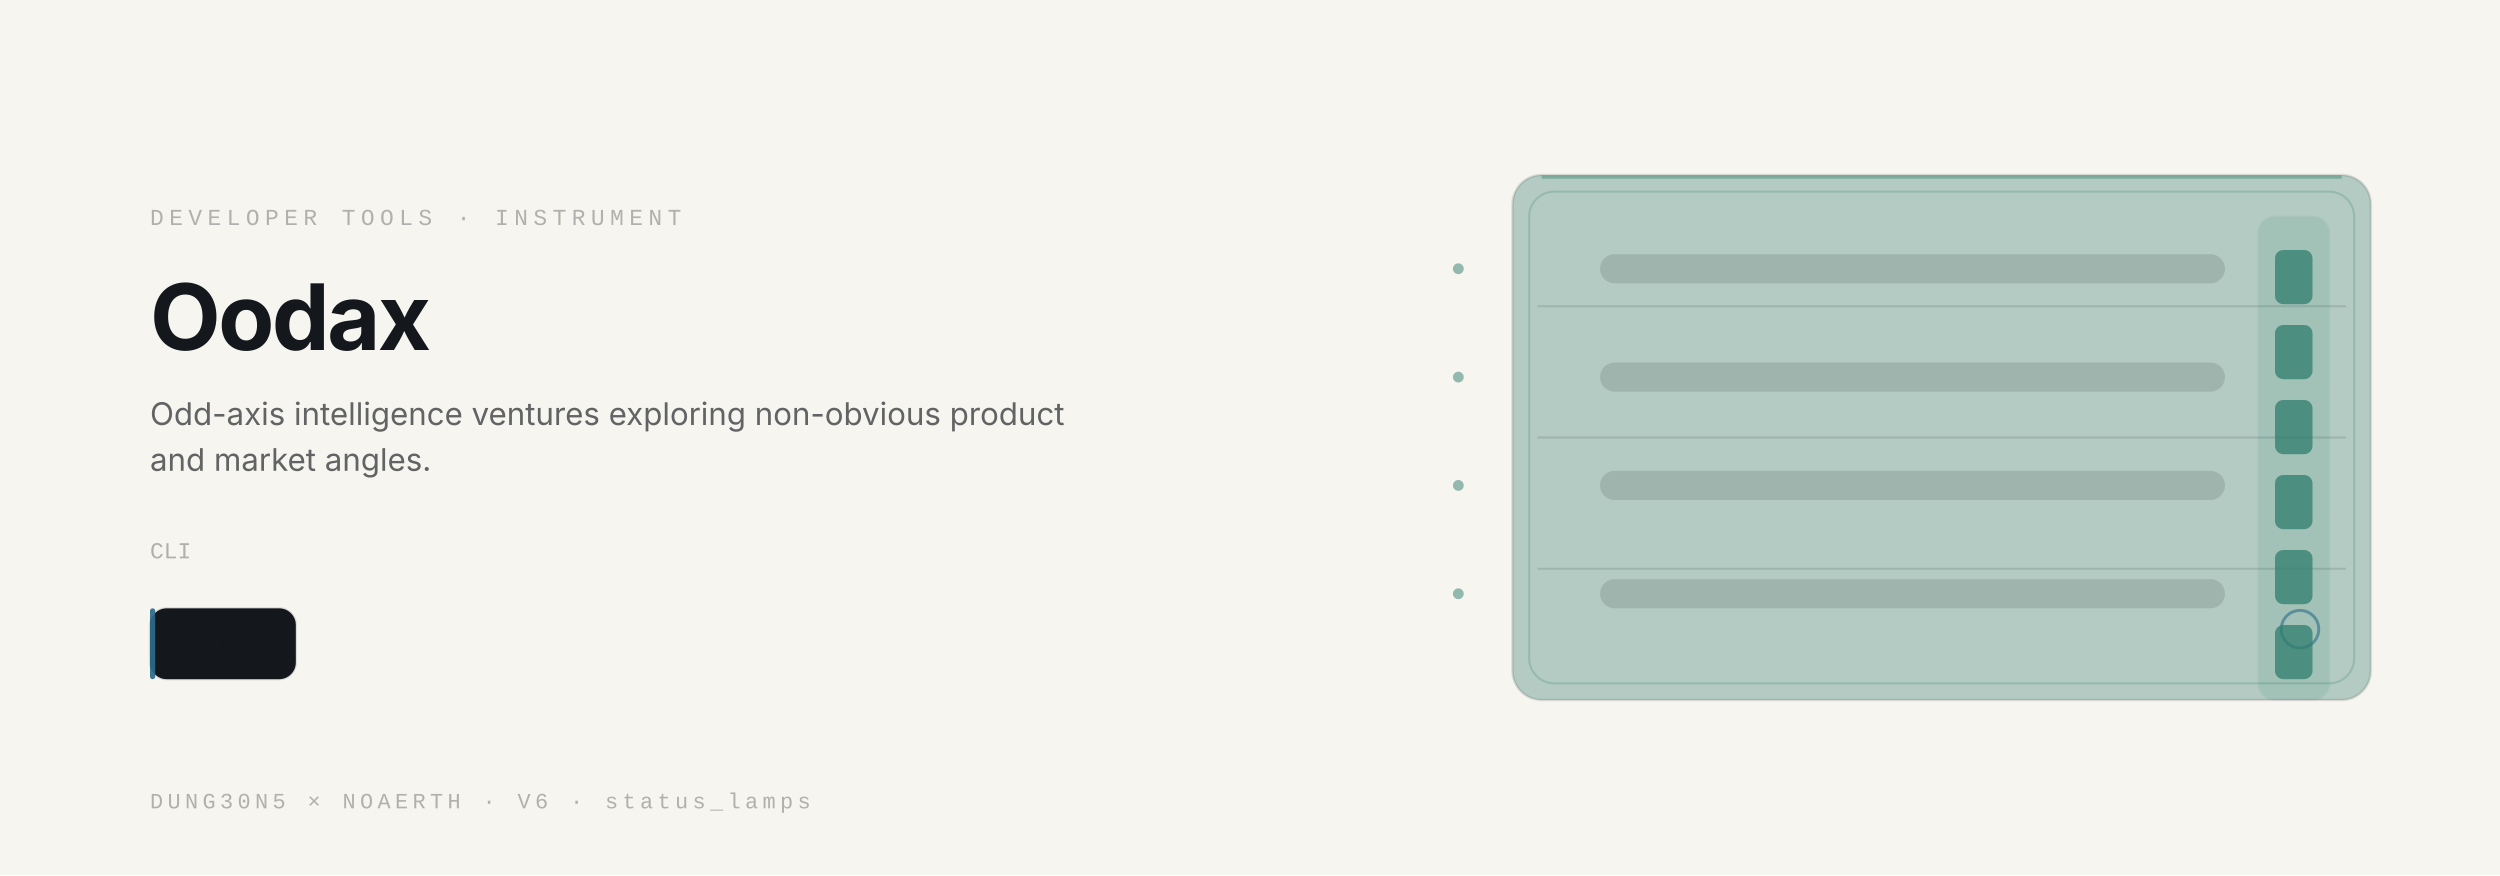
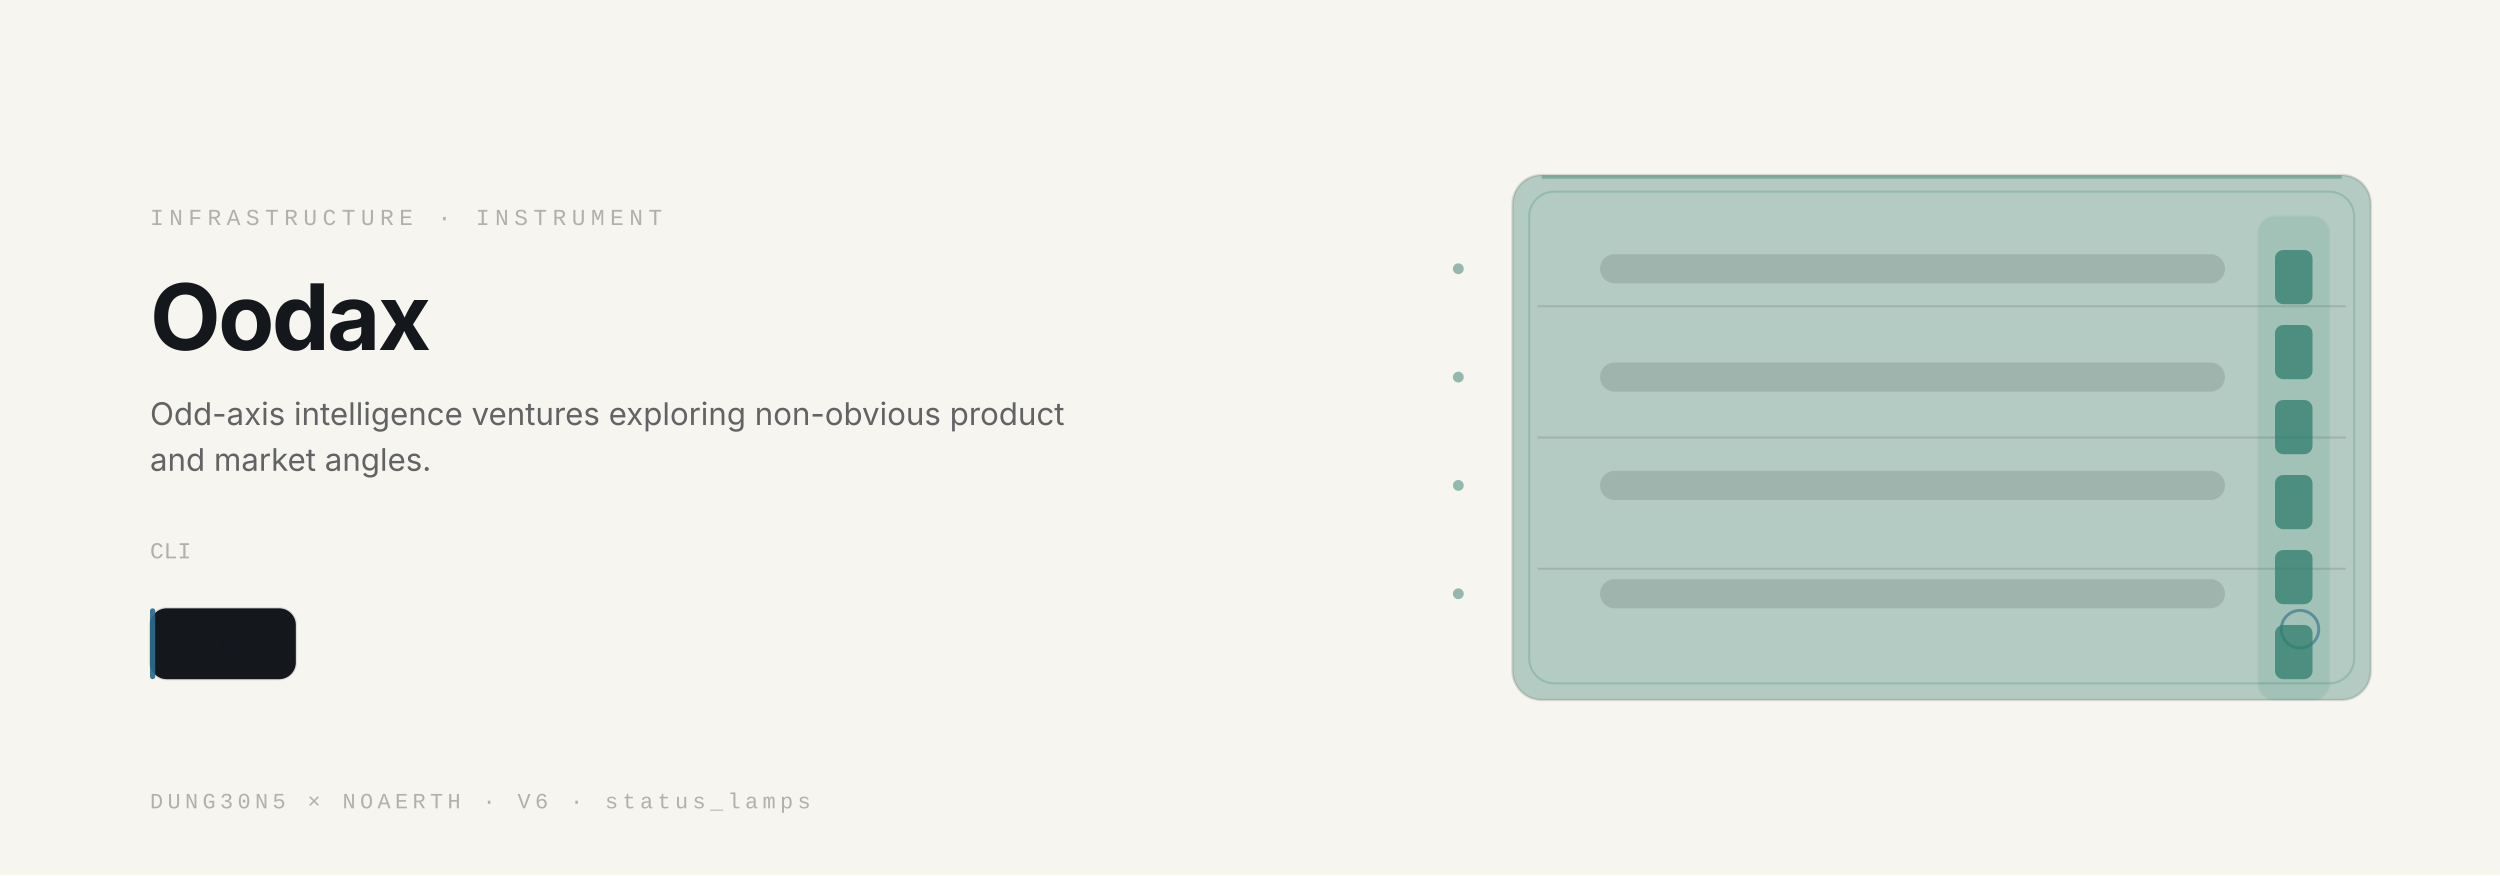
<svg xmlns="http://www.w3.org/2000/svg" viewBox="0 0 1200 420" width="1200" height="420" role="img" aria-label="Oodax: a cursor runs this project's real commands and output resolves">
  <rect width="1200" height="420" fill="#f7f5f0" />
-   <text x="72" y="108" font-family="ui-monospace, SFMono-Regular, Menlo, Monaco, Consolas, 'Liberation Mono', monospace" font-size="11" letter-spacing="2.6" fill="#14171c4f">DEVELOPER TOOLS · INSTRUMENT</text>
+   <text x="72" y="108" font-family="ui-monospace, SFMono-Regular, Menlo, Monaco, Consolas, 'Liberation Mono', monospace" font-size="11" letter-spacing="2.6" fill="#14171c4f">INFRASTRUCTURE · INSTRUMENT</text>
  <text x="72" y="168" font-family="-apple-system, BlinkMacSystemFont, 'Segoe UI', Inter, Helvetica, Arial, sans-serif" font-size="44" font-weight="660" letter-spacing="-1.2" fill="#14171c">Oodax</text>
  <text x="72" y="204" font-family="-apple-system, BlinkMacSystemFont, 'Segoe UI', Inter, Helvetica, Arial, sans-serif" font-size="15" fill="#14171ca8">Odd-axis intelligence ventures exploring non-obvious product</text>
  <text x="72" y="226" font-family="-apple-system, BlinkMacSystemFont, 'Segoe UI', Inter, Helvetica, Arial, sans-serif" font-size="15" fill="#14171ca8">and market angles.</text>
  <text x="72" y="268" font-family="ui-monospace, SFMono-Regular, Menlo, Monaco, Consolas, 'Liberation Mono', monospace" font-size="11" fill="#14171c4f">CLI</text>
  <rect x="72.0" y="292.0" width="70.0" height="34.0" rx="8" fill="#14171c" stroke="#14171c1f" stroke-width="1.1" />
  <rect x="72.0" y="292.0" width="2.5" height="34.0" rx="1.2" fill="#2b6a8c" opacity="0.92" />
  <text x="107.0" y="314" font-family="ui-monospace, SFMono-Regular, Menlo, Monaco, Consolas, 'Liberation Mono', monospace" font-size="11" fill="#14171c" fill-opacity="0.82" text-anchor="middle">cli</text>
  <rect x="726.0" y="84.0" width="412.0" height="252.0" rx="14" fill="#2f7d6c" fill-opacity="0.34" />
  <line x1="740.0" y1="85.0" x2="1124.0" y2="85.0" stroke="#2f7d6c" stroke-width="1.6" opacity="0.4" />
  <rect x="726.0" y="84.0" width="412.0" height="252.0" rx="14" fill="none" stroke="#14171c1f" stroke-width="1.2" />
  <line x1="738.0" y1="147.0" x2="1126.0" y2="147.0" stroke="#14171c1f" stroke-width="1" />
  <line x1="738.0" y1="210.0" x2="1126.0" y2="210.0" stroke="#14171c1f" stroke-width="1" />
  <line x1="738.0" y1="273.0" x2="1126.0" y2="273.0" stroke="#14171c1f" stroke-width="1" />
  <rect x="734.0" y="92.0" width="396.0" height="236.0" rx="12" fill="none" stroke="#2f7d6c" stroke-width="1" stroke-opacity="0.22" />
  <circle cx="1104.0" cy="302.0" r="9" fill="none" stroke="#2b6a8c" stroke-width="1.4" opacity="0.6" />
  <rect x="768" y="122" width="300" height="14" rx="7" fill="#14171c1f" />
  <circle cx="700.0" cy="129.0" r="2.6" fill="#2f7d6c" opacity="0.5" />
  <rect x="768" y="174" width="300" height="14" rx="7" fill="#14171c1f" />
  <circle cx="700.0" cy="181.0" r="2.6" fill="#2f7d6c" opacity="0.5" />
  <rect x="768" y="226" width="300" height="14" rx="7" fill="#14171c1f" />
  <circle cx="700.0" cy="233.0" r="2.6" fill="#2f7d6c" opacity="0.5" />
  <rect x="768" y="278" width="300" height="14" rx="7" fill="#14171c1f" />
  <circle cx="700.0" cy="285.0" r="2.6" fill="#2f7d6c" opacity="0.5" />
  <rect x="1084" y="104" width="34" height="232" rx="8" fill="#2f7d6c" opacity="0.13" stroke="#2f7d6c" stroke-width="1.1" stroke-opacity="0.4" />
  <rect x="1092" y="120" width="18" height="26" rx="4" fill="#2f7d6c" opacity="0.75" />
  <rect x="1092" y="156" width="18" height="26" rx="4" fill="#2f7d6c" opacity="0.75" />
  <rect x="1092" y="192" width="18" height="26" rx="4" fill="#2f7d6c" opacity="0.75" />
  <rect x="1092" y="228" width="18" height="26" rx="4" fill="#2f7d6c" opacity="0.75" />
  <rect x="1092" y="264" width="18" height="26" rx="4" fill="#2f7d6c" opacity="0.75" />
  <rect x="1092" y="300" width="18" height="26" rx="4" fill="#2f7d6c" opacity="0.75" />
  <text x="72" y="388" font-family="ui-monospace, SFMono-Regular, Menlo, Monaco, Consolas, 'Liberation Mono', monospace" font-size="10.5" letter-spacing="2.1" fill="#14171c4f">DUNG30N5 × NOAERTH · V6 · status_lamps</text>
</svg>
